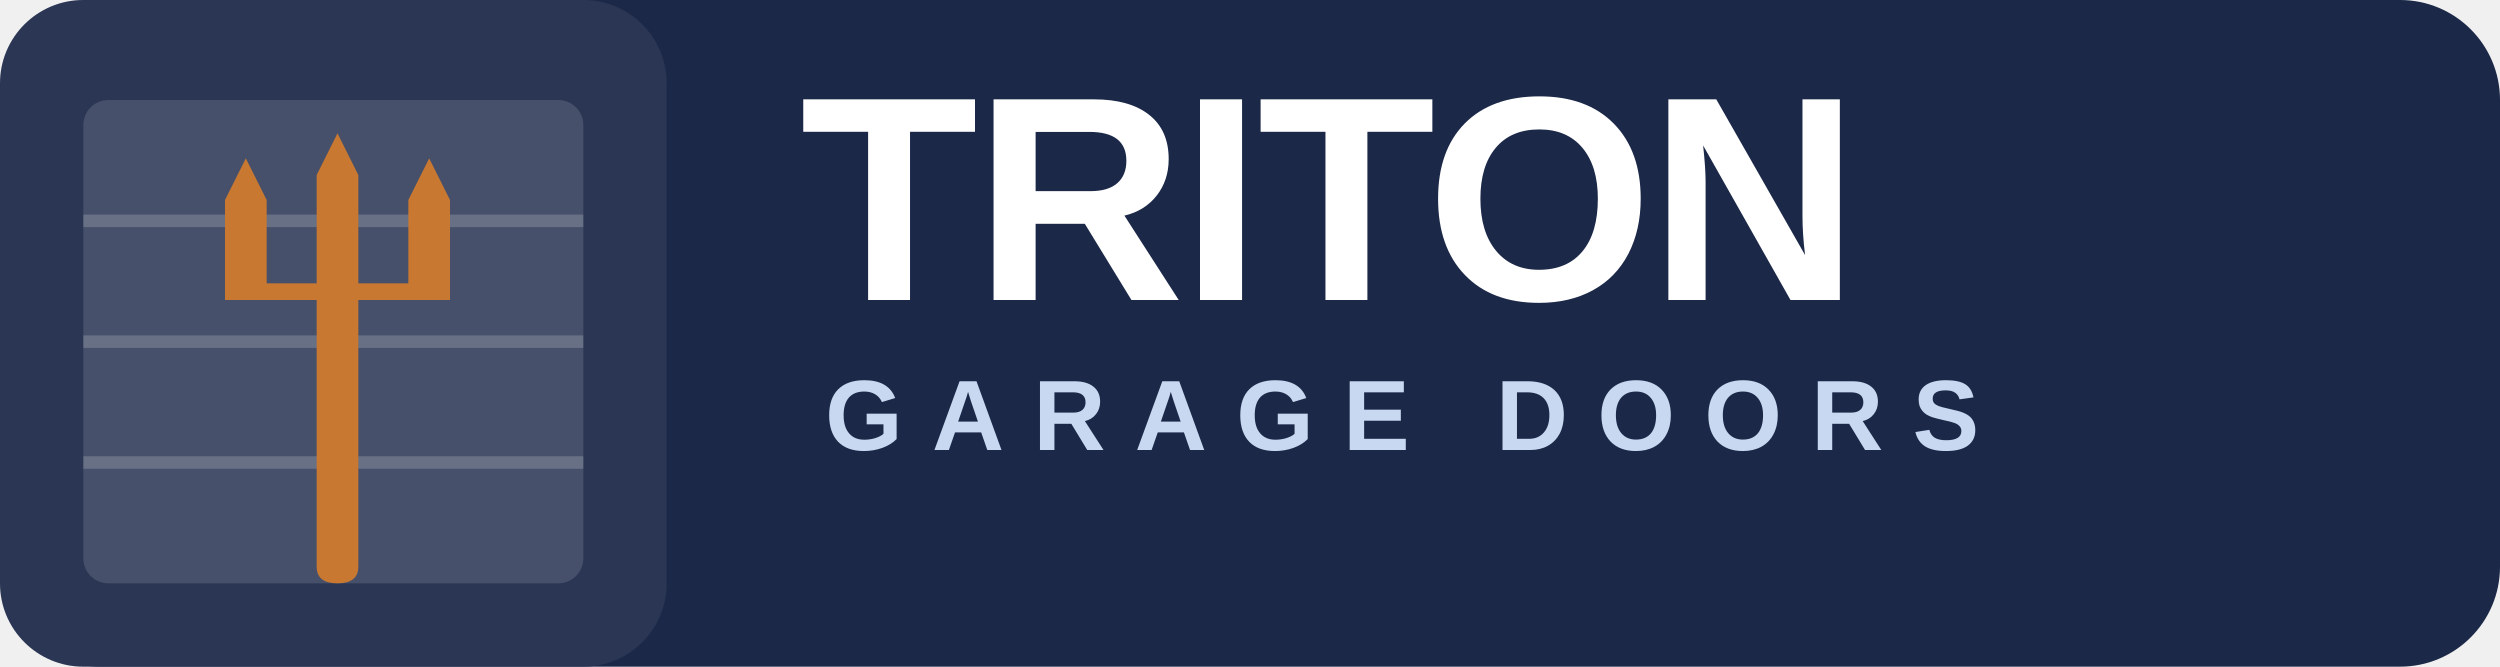
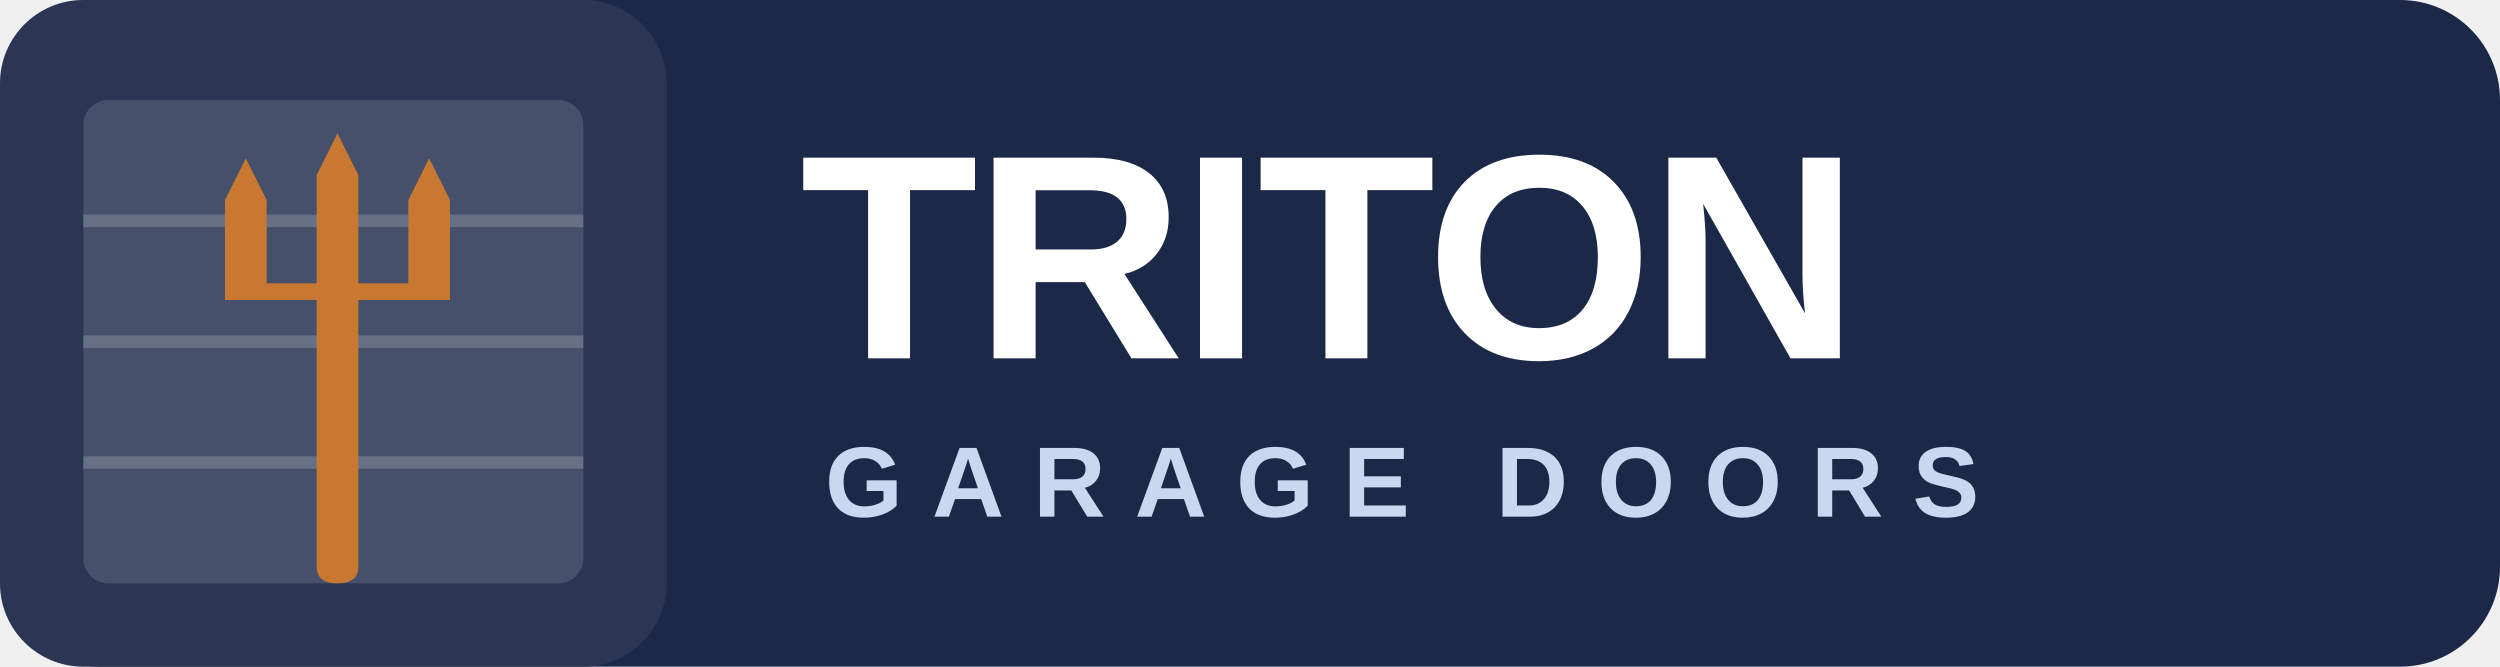
<svg xmlns="http://www.w3.org/2000/svg" viewBox="0 0 300 80" fill="none">
  <rect width="300" height="80" rx="12" fill="#1B2848" />
  <rect width="80" height="80" rx="10" fill="#1B2848" />
  <rect width="80" height="80" rx="10" fill="white" fill-opacity="0.07" />
  <rect x="10" y="12" width="60" height="58" rx="3" fill="white" fill-opacity="0.13" />
  <line x1="10" y1="26.5" x2="70" y2="26.5" stroke="white" stroke-opacity="0.18" stroke-width="1.5" />
  <line x1="10" y1="41" x2="70" y2="41" stroke="white" stroke-opacity="0.18" stroke-width="1.5" />
  <line x1="10" y1="55.5" x2="70" y2="55.5" stroke="white" stroke-opacity="0.18" stroke-width="1.5" />
  <path d="       M 29.5 19       L 32 24  L 32 34       L 38 34  L 38 21  L 40.5 16       L 43 21  L 43 34       L 49 34  L 49 24  L 51.5 19       L 54 24  L 54 36       L 43 36  L 43 68  Q 43 70 40.5 70  Q 38 70 38 68       L 38 36  L 27 36  L 27 24       Z     " fill="#C87830" />
-   <text x="96" y="36" dominant-baseline="auto" font-family="'Helvetica Neue', Arial, sans-serif" font-size="35" font-weight="800" fill="white" letter-spacing="-0.5">TRITON</text>
-   <text x="99" y="54" font-family="'Helvetica Neue', Arial, sans-serif" font-size="12" font-weight="600" fill="#C8D8F0" letter-spacing="3.5">GARAGE DOORS</text>
+   <text x="96" y="43" font-family="'Helvetica Neue', Arial, sans-serif" font-size="35" font-weight="800" fill="white" letter-spacing="-0.5">TRITON</text>
+   <text x="99" y="62" font-family="'Helvetica Neue', Arial, sans-serif" font-size="12" font-weight="600" fill="#C8D8F0" letter-spacing="3.5">GARAGE DOORS</text>
</svg>
